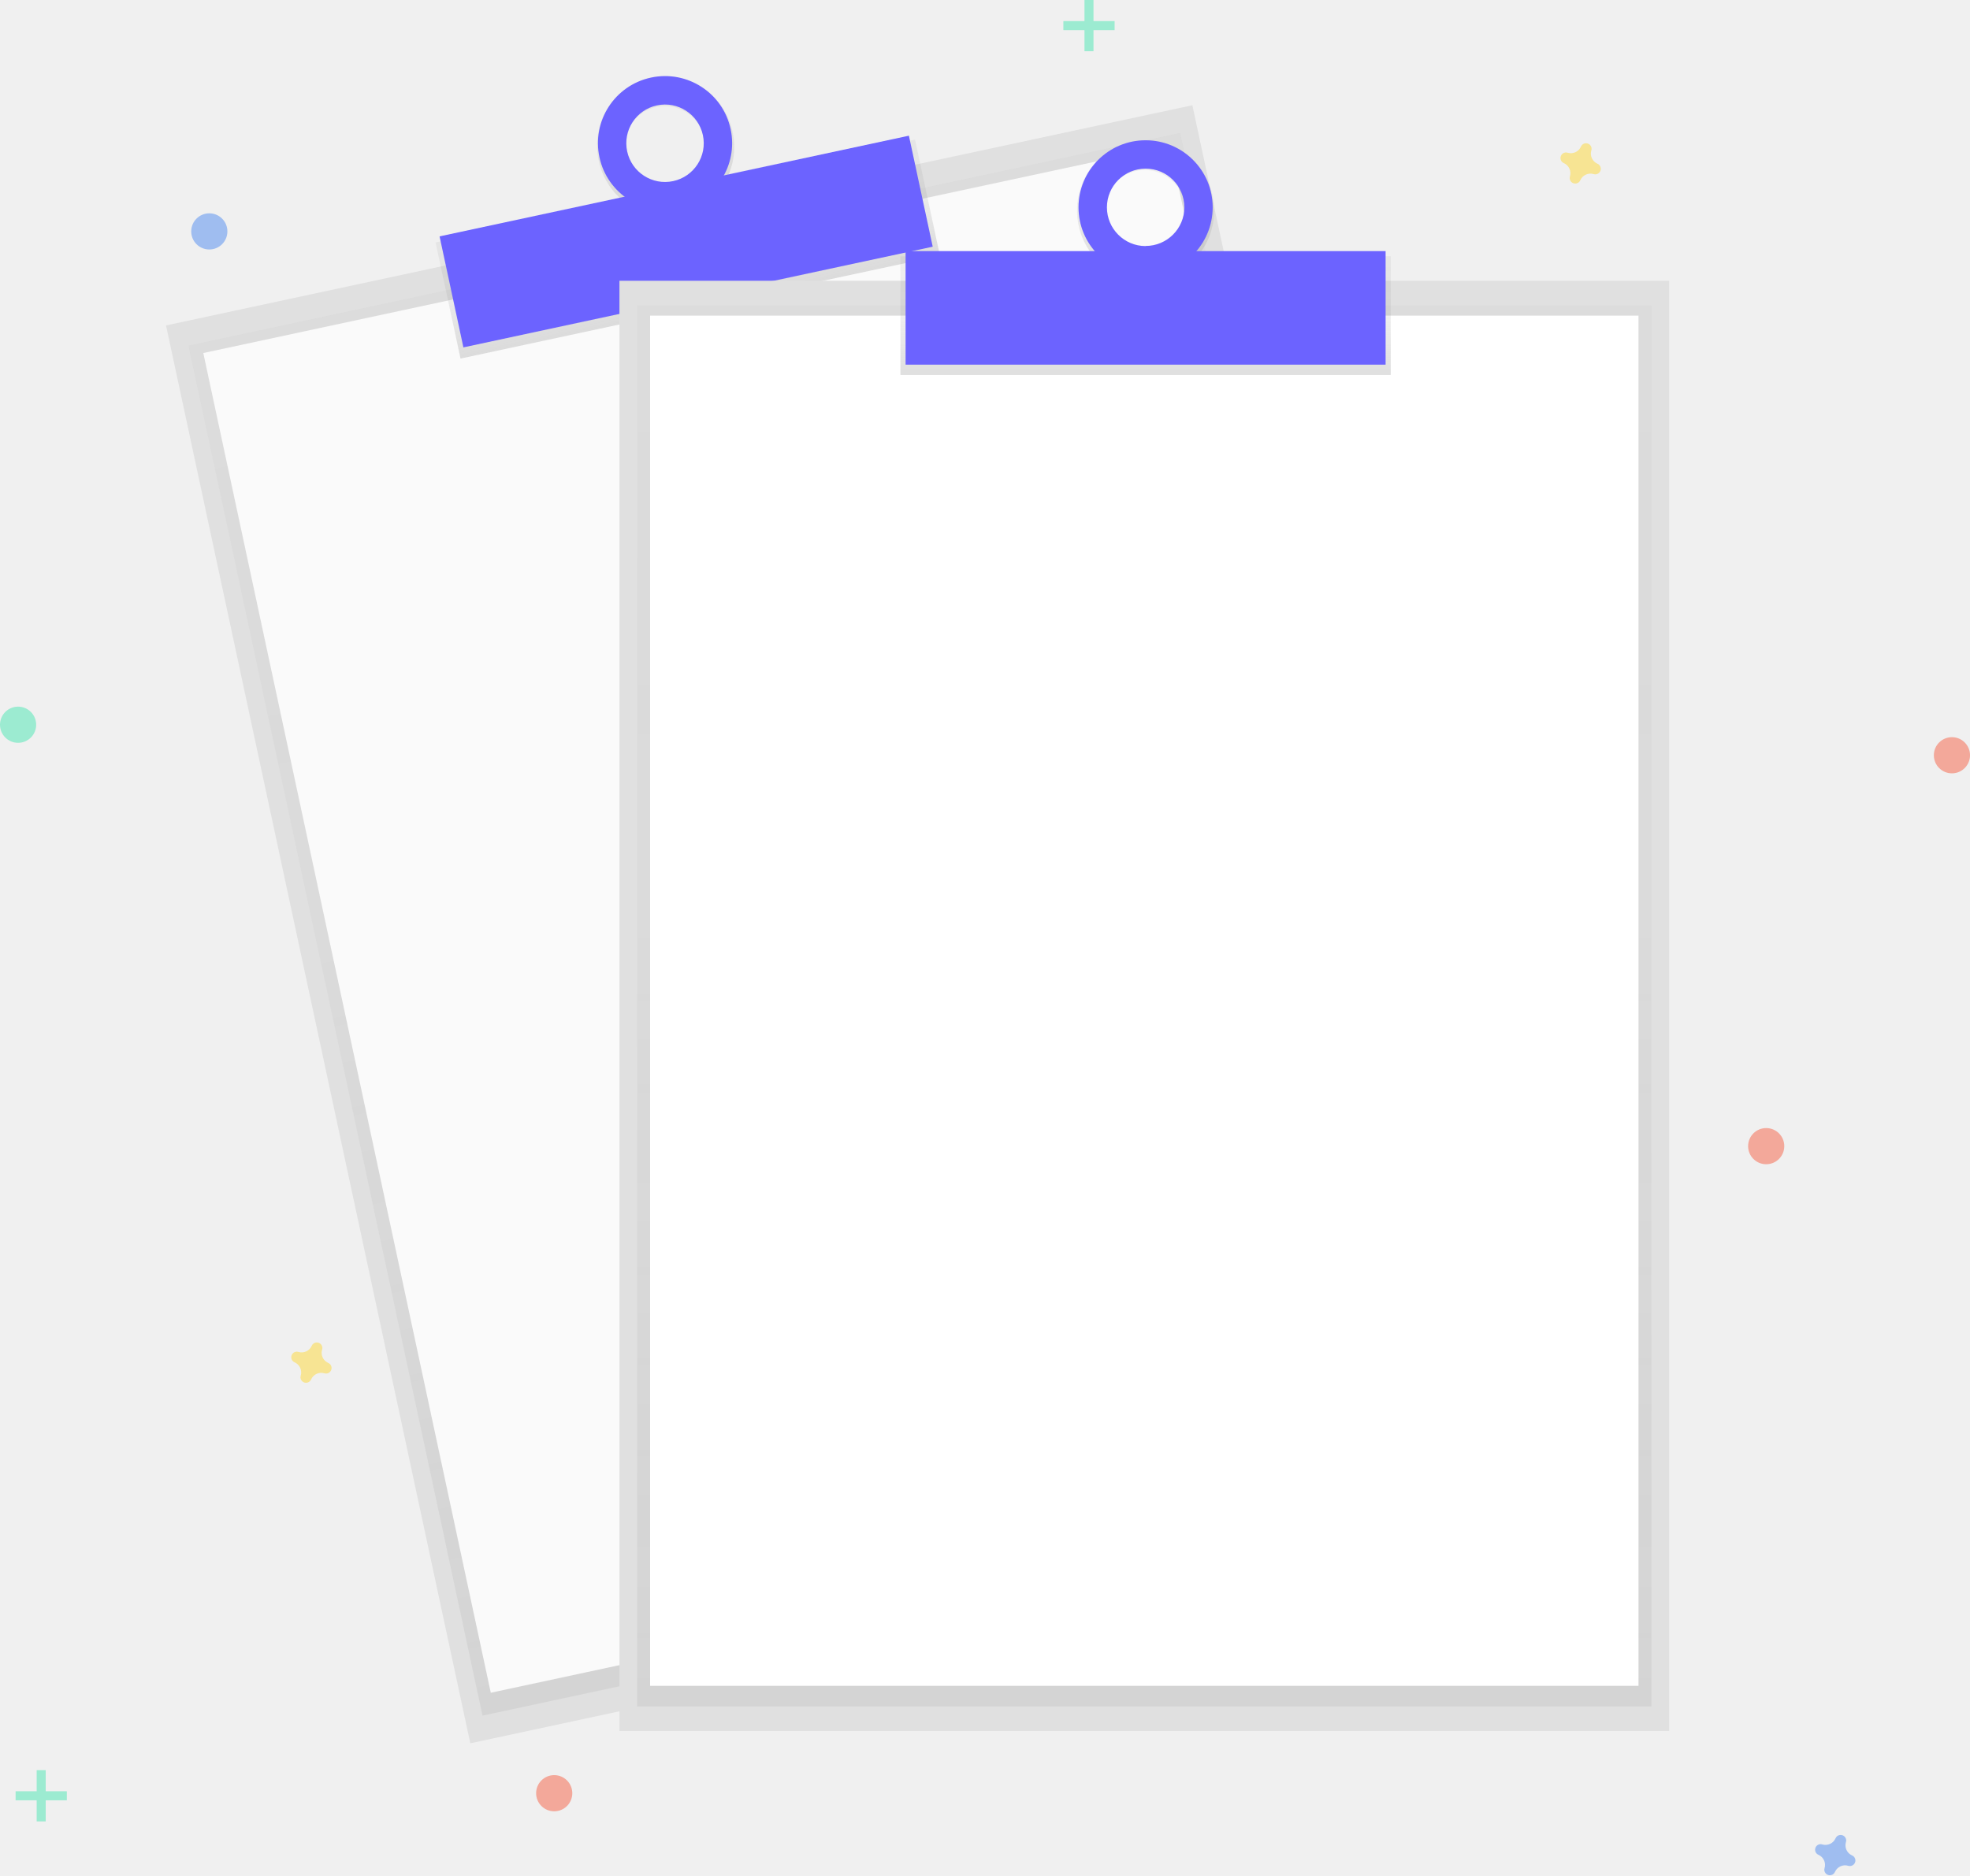
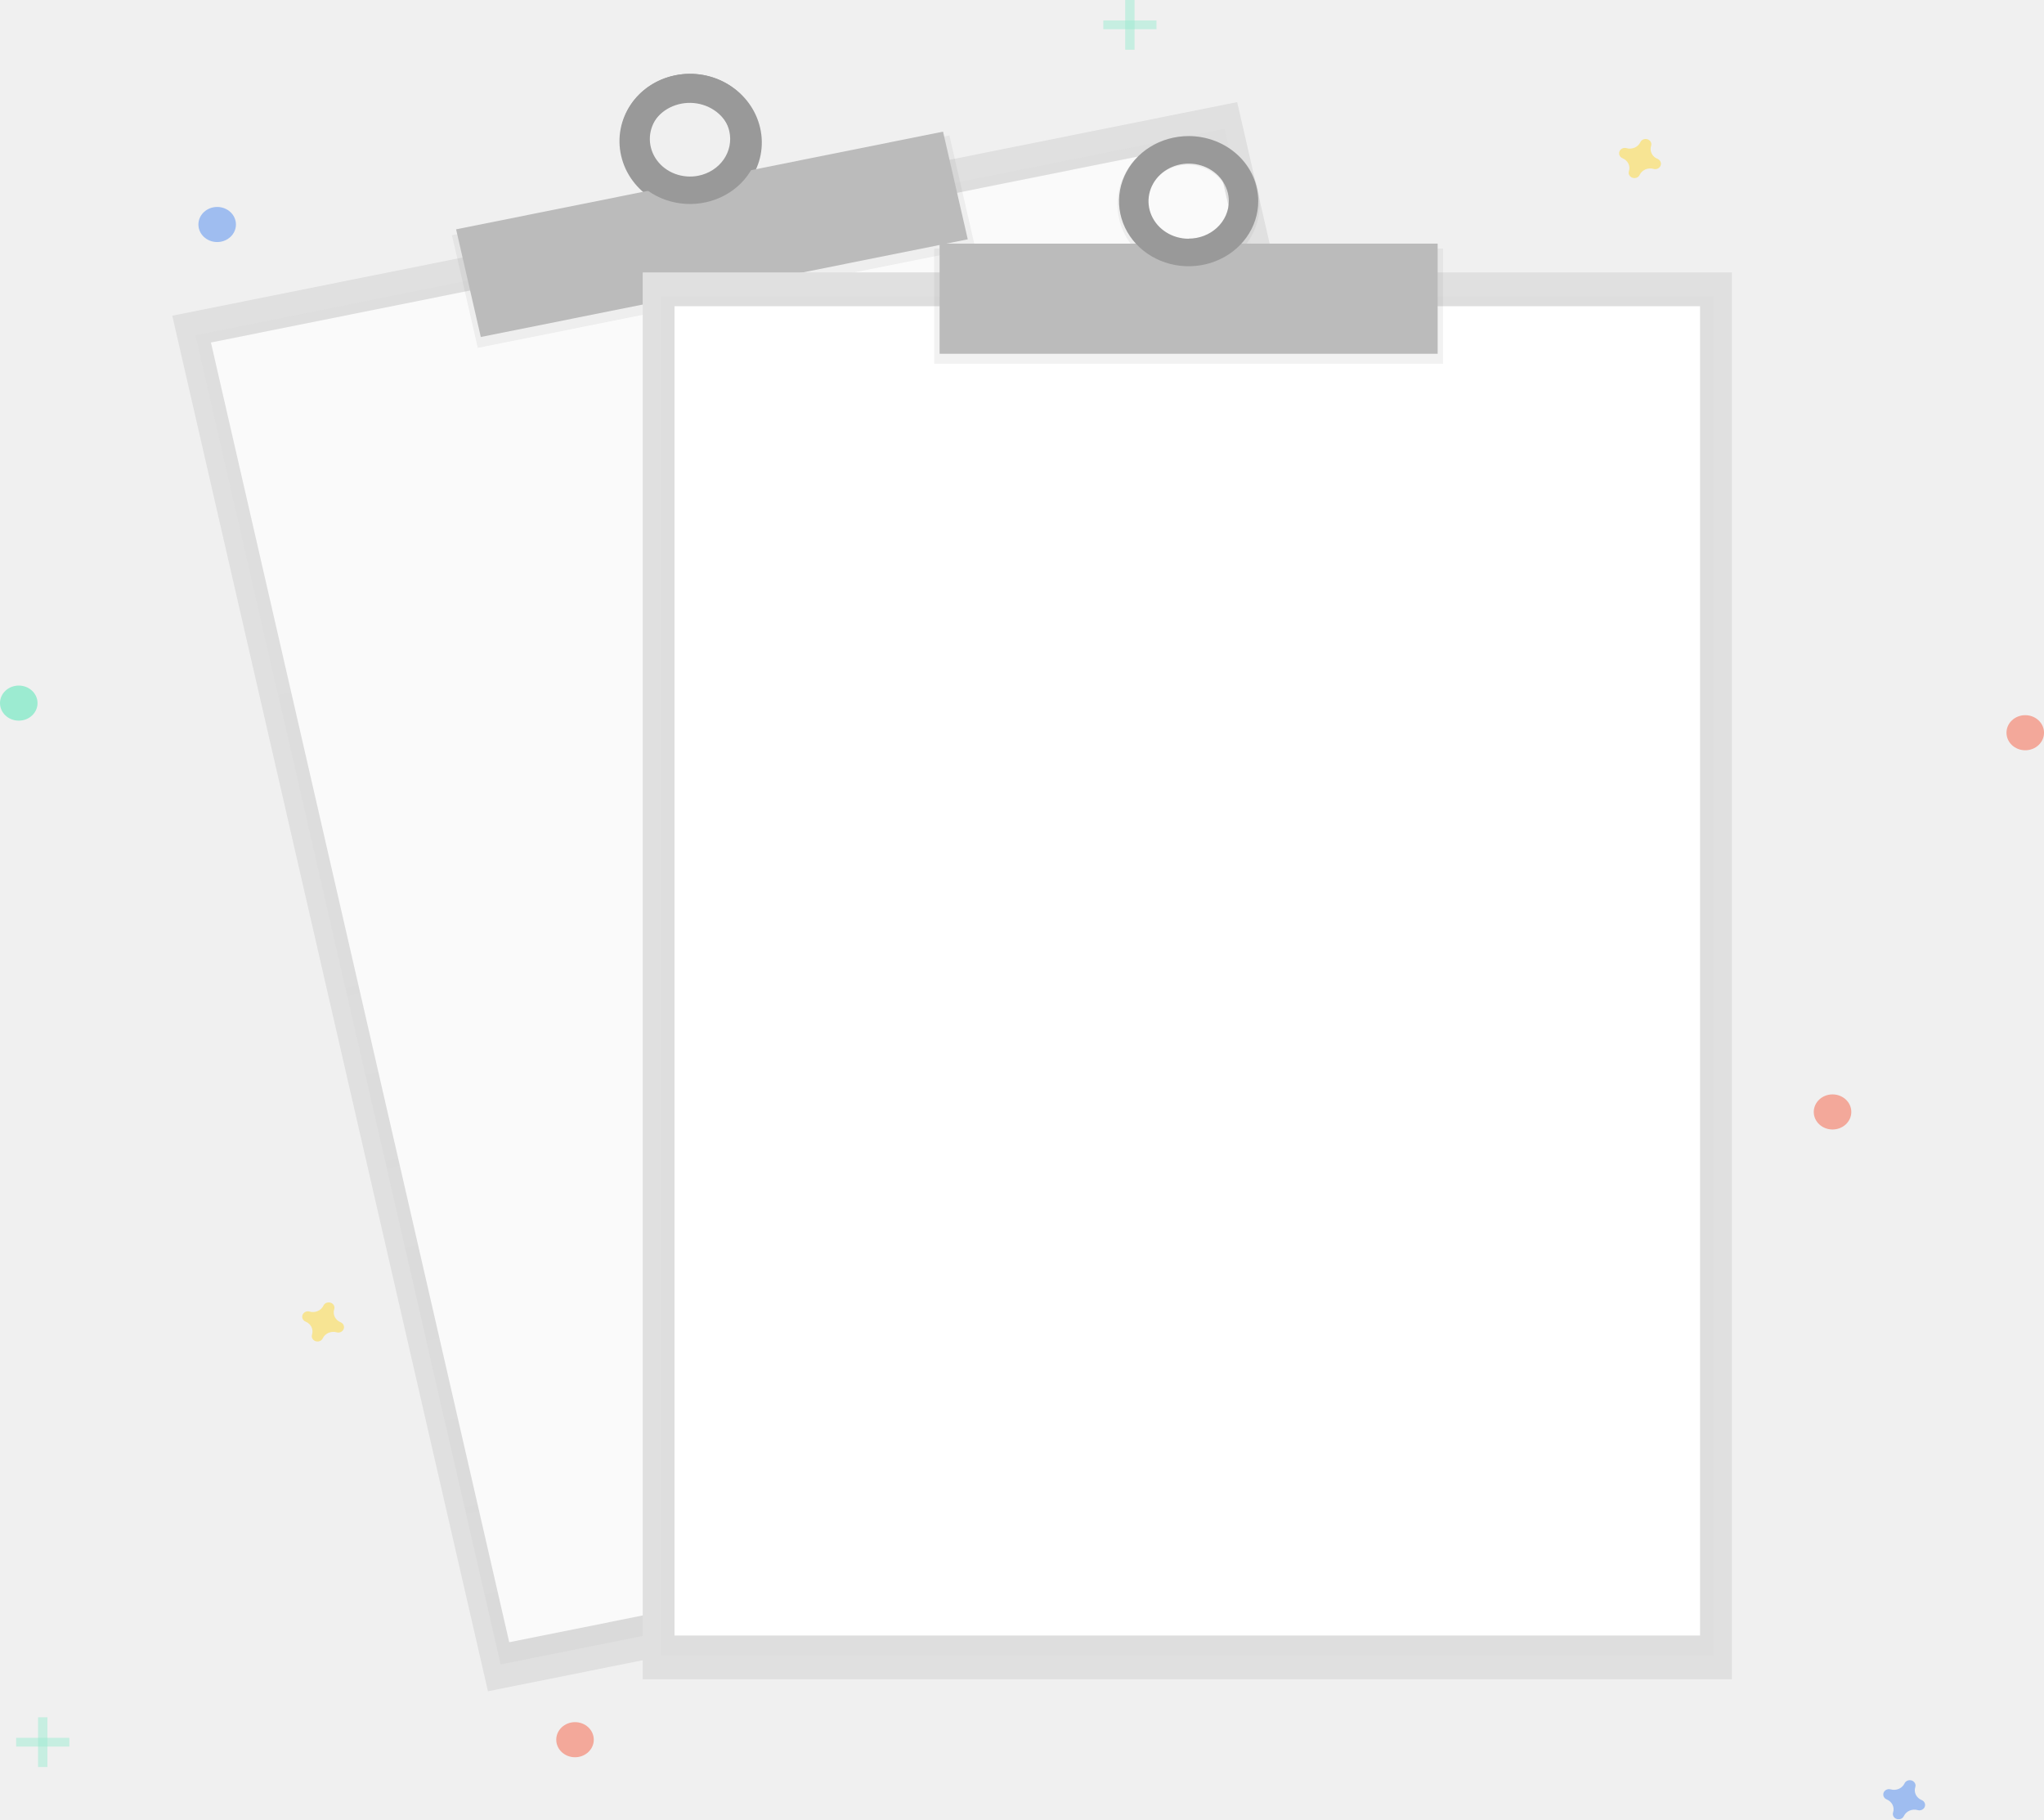
- <svg xmlns="http://www.w3.org/2000/svg" xmlns:xlink="http://www.w3.org/1999/xlink" id="f20e0c25-d928-42cc-98d1-13cc230663ea" data-name="Layer 1" width="820.16" height="780.81" viewBox="0 0 820.16 780.81">
+ <svg xmlns="http://www.w3.org/2000/svg" width="191" height="170" viewBox="0 0 191 170" fill="none">
+   <g clip-path="url(#clip0)">
+     <path d="M115.606 9.538L16.097 29.499L45.597 158.039L145.106 138.078L115.606 9.538Z" fill="#E0E0E0" />
+     <g opacity="0.5">
+       <path opacity="0.5" d="M114.424 12.049L18.278 31.335L46.781 155.53L142.927 136.243L114.424 12.049Z" fill="url(#paint0_linear)" />
+     </g>
+     <path d="M113.409 13.208L19.711 32.004L47.584 153.455L141.282 134.659L113.409 13.208Z" fill="#FAFAFA" />
+     <path d="M88.716 12.654L42.233 21.978L44.649 32.505L91.131 23.181L88.716 12.654Z" fill="url(#paint1_linear)" />
+     <path d="M63.113 7.035C59.525 7.755 57.254 11.123 58.043 14.557C58.833 17.99 62.38 20.194 65.961 19.473C69.543 18.753 71.821 15.384 71.031 11.951C70.242 8.517 66.702 6.314 63.113 7.035ZM65.365 16.854C64.607 17.023 63.812 16.977 63.081 16.722C62.351 16.467 61.718 16.015 61.263 15.422C60.809 14.83 60.554 14.124 60.53 13.396C60.506 12.667 60.715 11.948 61.129 11.331C61.544 10.714 62.146 10.226 62.858 9.929C63.571 9.633 64.361 9.542 65.129 9.667C65.897 9.792 66.608 10.129 67.171 10.633C67.734 11.138 68.124 11.787 68.29 12.499C68.405 12.965 68.421 13.447 68.336 13.918C68.251 14.389 68.067 14.84 67.796 15.245C67.524 15.65 67.169 16 66.752 16.276C66.335 16.552 65.864 16.749 65.365 16.854Z" fill="#999999" />
+     <path d="M88.122 12.301L42.619 21.429L44.928 31.491L90.432 22.363L88.122 12.301Z" fill="#BBBBBB" />
+     <path d="M63.113 7.035C61.855 7.287 60.706 7.882 59.81 8.746C58.914 9.609 58.312 10.701 58.08 11.884C57.848 13.067 57.997 14.287 58.507 15.392C59.017 16.496 59.866 17.433 60.946 18.087C62.026 18.74 63.289 19.079 64.576 19.061C65.862 19.043 67.114 18.668 68.172 17.985C69.231 17.302 70.05 16.341 70.524 15.223C70.999 14.105 71.108 12.881 70.838 11.705C70.659 10.924 70.317 10.184 69.832 9.526C69.346 8.869 68.728 8.308 68.01 7.874C67.293 7.44 66.491 7.143 65.651 6.999C64.811 6.855 63.948 6.867 63.113 7.035V7.035ZM65.265 16.419C64.539 16.564 63.783 16.505 63.093 16.249C62.403 15.993 61.809 15.552 61.388 14.98C60.966 14.409 60.735 13.733 60.724 13.039C60.713 12.345 60.922 11.664 61.325 11.081C61.729 10.498 62.308 10.04 62.989 9.765C63.671 9.49 64.425 9.41 65.155 9.535C65.885 9.66 66.559 9.985 67.092 10.469C67.625 10.952 67.993 11.572 68.148 12.251C68.357 13.161 68.17 14.112 67.63 14.893C67.089 15.675 66.238 16.223 65.265 16.419V16.419Z" fill="#999999" />
+     <path d="M161.832 25.454H60.058V156.919H161.832V25.454Z" fill="#E0E0E0" />
+     <g opacity="0.5">
+       <path opacity="0.5" d="M160.113 27.677H61.779V154.698H160.113V27.677Z" fill="url(#paint2_linear)" />
+     </g>
+     <path d="M158.86 28.613H63.029V152.828H158.86V28.613Z" fill="white" />
+     <path d="M134.841 23.227H87.3V33.993H134.841V23.227Z" fill="url(#paint3_linear)" />
+     <path d="M111.07 12.717C107.4 12.717 104.424 15.565 104.424 19.079C104.424 22.593 107.4 25.441 111.07 25.441C114.741 25.441 117.717 22.593 117.717 19.079C117.717 15.565 114.741 12.717 111.07 12.717ZM111.07 22.75C110.29 22.767 109.522 22.567 108.864 22.174C108.206 21.781 107.689 21.214 107.377 20.545C107.066 19.876 106.975 19.136 107.115 18.418C107.256 17.7 107.623 17.038 108.168 16.516C108.713 15.994 109.412 15.635 110.176 15.486C110.94 15.338 111.735 15.405 112.458 15.68C113.18 15.955 113.799 16.425 114.235 17.031C114.671 17.636 114.903 18.349 114.904 19.079C114.911 20.038 114.512 20.961 113.794 21.645C113.075 22.33 112.096 22.721 111.07 22.732V22.75Z" fill="url(#paint4_linear)" />
+     <path d="M134.34 22.765H87.801V33.057H134.34V22.765Z" fill="#BBBBBB" />
+     <path d="M111.07 12.717C109.784 12.717 108.526 13.074 107.457 13.742C106.387 14.41 105.553 15.36 105.061 16.471C104.569 17.582 104.44 18.805 104.691 19.985C104.942 21.164 105.562 22.248 106.471 23.098C107.381 23.948 108.54 24.528 109.801 24.762C111.063 24.997 112.371 24.877 113.56 24.416C114.748 23.956 115.764 23.177 116.479 22.177C117.193 21.177 117.575 20.001 117.575 18.798C117.575 17.185 116.89 15.639 115.67 14.498C114.45 13.358 112.795 12.717 111.07 12.717ZM111.07 22.308C110.329 22.307 109.604 22.101 108.987 21.715C108.371 21.329 107.89 20.781 107.606 20.14C107.323 19.499 107.248 18.794 107.393 18.114C107.538 17.434 107.895 16.809 108.419 16.318C108.943 15.827 109.611 15.493 110.339 15.357C111.066 15.221 111.82 15.289 112.506 15.554C113.192 15.818 113.779 16.267 114.192 16.842C114.606 17.418 114.827 18.096 114.829 18.79C114.829 19.251 114.731 19.707 114.542 20.133C114.353 20.559 114.076 20.946 113.727 21.271C113.378 21.597 112.964 21.855 112.508 22.031C112.052 22.207 111.564 22.298 111.07 22.297V22.308Z" fill="#999999" />
+     <g opacity="0.5">
+       <path opacity="0.5" d="M4.432 160.472H3.556V165.116H4.432V160.472Z" fill="#47E6B1" />
+       <path opacity="0.5" d="M6.479 163.205V162.386H1.511V163.205H6.479Z" fill="#47E6B1" />
+     </g>
+     <g opacity="0.5">
+       <path opacity="0.5" d="M106.019 0H105.144V4.644H106.019V0Z" fill="#47E6B1" />
+       <path opacity="0.5" d="M108.066 2.73V1.912L103.099 1.912V2.73L108.066 2.73Z" fill="#47E6B1" />
+     </g>
+     <path opacity="0.5" d="M179.57 168.204C179.329 168.105 179.134 167.928 179.024 167.704C178.913 167.48 178.895 167.227 178.972 166.991C178.984 166.955 178.992 166.918 178.995 166.88V166.88C179.002 166.772 178.972 166.665 178.908 166.575C178.845 166.484 178.752 166.415 178.644 166.378C178.536 166.341 178.417 166.337 178.306 166.367C178.196 166.398 178.098 166.461 178.028 166.547V166.547C178.004 166.577 177.984 166.61 177.968 166.645C177.863 166.871 177.673 167.052 177.433 167.156C177.194 167.259 176.923 167.276 176.671 167.204C176.632 167.193 176.592 167.186 176.552 167.183V167.183C176.437 167.176 176.322 167.205 176.225 167.264C176.129 167.323 176.055 167.409 176.015 167.511C175.975 167.612 175.971 167.723 176.004 167.826C176.036 167.93 176.104 168.021 176.196 168.086V168.086C176.228 168.109 176.263 168.128 176.301 168.143C176.542 168.241 176.736 168.419 176.847 168.643C176.957 168.866 176.976 169.12 176.899 169.356C176.887 169.392 176.879 169.429 176.876 169.467V169.467C176.869 169.574 176.899 169.681 176.962 169.772C177.026 169.862 177.118 169.931 177.227 169.969C177.335 170.006 177.453 170.01 177.564 169.979C177.675 169.949 177.773 169.886 177.842 169.8V169.8C177.866 169.769 177.887 169.736 177.903 169.702C178.008 169.476 178.198 169.294 178.437 169.191C178.676 169.088 178.948 169.07 179.2 169.142C179.238 169.154 179.278 169.161 179.319 169.164C179.434 169.17 179.548 169.142 179.645 169.083C179.742 169.024 179.816 168.937 179.856 168.836C179.896 168.735 179.9 168.624 179.867 168.52C179.835 168.417 179.767 168.325 179.675 168.26V168.26C179.643 168.238 179.607 168.219 179.57 168.204V168.204Z" fill="#4D8AF0" />
+     <path opacity="0.5" d="M31.828 123.558C31.586 123.459 31.392 123.281 31.282 123.058C31.171 122.834 31.153 122.58 31.229 122.345C31.242 122.309 31.25 122.272 31.253 122.234V122.234C31.26 122.126 31.229 122.019 31.166 121.928C31.103 121.838 31.01 121.769 30.902 121.732C30.793 121.694 30.675 121.691 30.564 121.721C30.453 121.751 30.356 121.814 30.286 121.901V121.901C30.262 121.931 30.242 121.964 30.226 121.999C30.121 122.224 29.93 122.406 29.691 122.509C29.452 122.613 29.18 122.63 28.929 122.558C28.89 122.547 28.85 122.539 28.81 122.536V122.536C28.694 122.53 28.58 122.558 28.483 122.617C28.387 122.677 28.313 122.763 28.273 122.865C28.233 122.966 28.229 123.077 28.261 123.18C28.294 123.284 28.361 123.375 28.453 123.44V123.44C28.486 123.463 28.521 123.482 28.558 123.497C28.8 123.595 28.994 123.773 29.105 123.996C29.215 124.22 29.233 124.474 29.157 124.709C29.144 124.745 29.137 124.783 29.134 124.82C29.127 124.928 29.157 125.035 29.22 125.126C29.283 125.216 29.376 125.285 29.484 125.323C29.593 125.36 29.711 125.364 29.822 125.333C29.933 125.303 30.03 125.24 30.1 125.153V125.153C30.124 125.123 30.145 125.09 30.16 125.056C30.266 124.83 30.456 124.648 30.695 124.545C30.934 124.442 31.206 124.424 31.458 124.496C31.496 124.508 31.536 124.515 31.576 124.518C31.692 124.524 31.806 124.496 31.903 124.437C32 124.378 32.074 124.291 32.114 124.19C32.154 124.088 32.157 123.978 32.125 123.874C32.092 123.77 32.025 123.679 31.933 123.614V123.614C31.9 123.592 31.865 123.573 31.828 123.558Z" fill="#FDD835" />
+     <path opacity="0.5" d="M154.885 14.844C154.643 14.746 154.449 14.568 154.338 14.345C154.228 14.121 154.21 13.867 154.286 13.632C154.299 13.596 154.306 13.558 154.31 13.521C154.317 13.413 154.286 13.306 154.223 13.215C154.16 13.125 154.067 13.056 153.959 13.018C153.85 12.981 153.732 12.977 153.621 13.008C153.51 13.038 153.413 13.101 153.343 13.188V13.188C153.319 13.218 153.299 13.251 153.283 13.286C153.177 13.511 152.987 13.693 152.748 13.796C152.509 13.899 152.237 13.917 151.985 13.845C151.947 13.833 151.907 13.826 151.867 13.823V13.823C151.751 13.817 151.637 13.845 151.54 13.904C151.443 13.963 151.369 14.05 151.33 14.151C151.29 14.253 151.286 14.363 151.318 14.467C151.351 14.571 151.418 14.662 151.51 14.727V14.727C151.543 14.749 151.578 14.768 151.615 14.783C151.857 14.882 152.051 15.06 152.161 15.283C152.272 15.507 152.29 15.761 152.214 15.996C152.201 16.032 152.193 16.069 152.19 16.107V16.107C152.183 16.215 152.214 16.322 152.277 16.413C152.34 16.503 152.433 16.572 152.541 16.609C152.65 16.647 152.768 16.65 152.879 16.62C152.99 16.59 153.087 16.526 153.157 16.44V16.44C153.181 16.41 153.201 16.377 153.217 16.342C153.322 16.116 153.513 15.935 153.752 15.832C153.991 15.728 154.262 15.711 154.514 15.783C154.553 15.794 154.593 15.802 154.633 15.805C154.749 15.811 154.863 15.783 154.96 15.723C155.057 15.665 155.13 15.578 155.17 15.476C155.21 15.375 155.214 15.264 155.182 15.161C155.149 15.057 155.082 14.966 154.99 14.901V14.901C154.957 14.878 154.922 14.859 154.885 14.844V14.844Z" fill="#FDD835" />
+     <path opacity="0.5" d="M189.249 70.107C190.217 70.107 191.002 69.373 191.002 68.467C191.002 67.562 190.217 66.828 189.249 66.828C188.28 66.828 187.495 67.562 187.495 68.467C187.495 69.373 188.28 70.107 189.249 70.107Z" fill="#F55F44" />
+     <path opacity="0.5" d="M53.733 164.202C54.701 164.202 55.486 163.468 55.486 162.563C55.486 161.657 54.701 160.923 53.733 160.923C52.764 160.923 51.979 161.657 51.979 162.563C51.979 163.468 52.764 164.202 53.733 164.202Z" fill="#F55F44" />
+     <path opacity="0.5" d="M171.24 105.543C172.209 105.543 172.994 104.809 172.994 103.904C172.994 102.998 172.209 102.264 171.24 102.264C170.272 102.264 169.486 102.998 169.486 103.904C169.486 104.809 170.272 105.543 171.24 105.543Z" fill="#F55F44" />
+     <path opacity="0.5" d="M20.293 22.617C21.262 22.617 22.047 21.883 22.047 20.978C22.047 20.072 21.262 19.338 20.293 19.338C19.325 19.338 18.54 20.072 18.54 20.978C18.54 21.883 19.325 22.617 20.293 22.617Z" fill="#4D8AF0" />
+     <path opacity="0.5" d="M1.754 67.339C2.722 67.339 3.507 66.605 3.507 65.7C3.507 64.795 2.722 64.061 1.754 64.061C0.785 64.061 0 64.795 0 65.7C0 66.605 0.785 67.339 1.754 67.339Z" fill="#47E6B1" />
+   </g>
  <defs>
-     <linearGradient id="07332201-7176-49c2-9908-6dc4a39c4716" x1="539.63" y1="734.6" x2="539.63" y2="151.19" gradientTransform="translate(-3.62 1.57)" gradientUnits="userSpaceOnUse">
-       <stop offset="0" stop-color="gray" stop-opacity="0.25" />
-       <stop offset="0.54" stop-color="gray" stop-opacity="0.12" />
-       <stop offset="1" stop-color="gray" stop-opacity="0.1" />
+     <linearGradient id="paint0_linear" x1="94.853" y1="145.887" x2="69.801" y2="21" gradientUnits="userSpaceOnUse">
+       <stop stop-color="#808080" stop-opacity="0.25" />
+       <stop offset="0.54" stop-color="#808080" stop-opacity="0.12" />
+       <stop offset="1" stop-color="#808080" stop-opacity="0.1" />
    </linearGradient>
-     <linearGradient id="0ee1ab3f-7ba2-4205-9d4a-9606ad702253" x1="540.17" y1="180.2" x2="540.17" y2="130.75" gradientTransform="translate(-63.92 7.85)" xlink:href="#07332201-7176-49c2-9908-6dc4a39c4716" />
-     <linearGradient id="abca9755-bed1-4a97-b027-7f02ee3ffa09" x1="540.17" y1="140.86" x2="540.17" y2="82.43" gradientTransform="translate(-84.51 124.6) rotate(-12.11)" xlink:href="#07332201-7176-49c2-9908-6dc4a39c4716" />
-     <linearGradient id="2632d424-e666-4ee4-9508-a494957e14ab" x1="476.4" y1="710.53" x2="476.4" y2="127.12" gradientTransform="matrix(1, 0, 0, 1, 0, 0)" xlink:href="#07332201-7176-49c2-9908-6dc4a39c4716" />
-     <linearGradient id="97571ef7-1c83-4e06-b701-c2e47e77dca3" x1="476.94" y1="156.13" x2="476.94" y2="106.68" gradientTransform="matrix(1, 0, 0, 1, 0, 0)" xlink:href="#07332201-7176-49c2-9908-6dc4a39c4716" />
-     <linearGradient id="7d32e13e-a0c7-49c4-af0e-066a2f8cb76e" x1="666.86" y1="176.39" x2="666.86" y2="117.95" gradientTransform="matrix(1, 0, 0, 1, 0, 0)" xlink:href="#07332201-7176-49c2-9908-6dc4a39c4716" />
+     <linearGradient id="paint1_linear" x1="25571.8" y1="-3113.19" x2="25466.8" y2="-3636.65" gradientUnits="userSpaceOnUse">
+       <stop stop-color="#808080" stop-opacity="0.25" />
+       <stop offset="0.54" stop-color="#808080" stop-opacity="0.12" />
+       <stop offset="1" stop-color="#808080" stop-opacity="0.1" />
+     </linearGradient>
+     <linearGradient id="paint2_linear" x1="46908.2" y1="90280.3" x2="46908.2" y2="16174.7" gradientUnits="userSpaceOnUse">
+       <stop stop-color="#808080" stop-opacity="0.25" />
+       <stop offset="0.54" stop-color="#808080" stop-opacity="0.12" />
+       <stop offset="1" stop-color="#808080" stop-opacity="0.1" />
+     </linearGradient>
+     <linearGradient id="paint3_linear" x1="22761.2" y1="1704.18" x2="22761.2" y2="1171.79" gradientUnits="userSpaceOnUse">
+       <stop stop-color="#808080" stop-opacity="0.25" />
+       <stop offset="0.54" stop-color="#808080" stop-opacity="0.12" />
+       <stop offset="1" stop-color="#808080" stop-opacity="0.1" />
+     </linearGradient>
+     <linearGradient id="paint4_linear" x1="8968.9" y1="2257.05" x2="8968.9" y2="1513.48" gradientUnits="userSpaceOnUse">
+       <stop stop-color="#808080" stop-opacity="0.25" />
+       <stop offset="0.54" stop-color="#808080" stop-opacity="0.12" />
+       <stop offset="1" stop-color="#808080" stop-opacity="0.1" />
+     </linearGradient>
+     <clipPath id="clip0">
+       <rect width="191" height="170" fill="white" />
+     </clipPath>
  </defs>
-   <rect x="317.5" y="142.55" width="437.02" height="603.82" transform="translate(-271.22 62.72) rotate(-12.11)" fill="#e0e0e0" />
-   <g opacity="0.5">
-     <rect x="324.89" y="152.76" width="422.25" height="583.41" transform="translate(-271.22 62.72) rotate(-12.11)" fill="url(#07332201-7176-49c2-9908-6dc4a39c4716)" />
-   </g>
-   <rect x="329.81" y="157.1" width="411.5" height="570.52" transform="translate(-270.79 62.58) rotate(-12.11)" fill="#fafafa" />
-   <rect x="374.18" y="138.6" width="204.14" height="49.45" transform="translate(-213.58 43.93) rotate(-12.11)" fill="url(#0ee1ab3f-7ba2-4205-9d4a-9606ad702253)" />
-   <path d="M460.93,91.9c-15.41,3.31-25.16,18.78-21.77,34.55s18.62,25.89,34,22.58,25.16-18.78,21.77-34.55S476.34,88.59,460.93,91.9ZM470.6,137A16.86,16.86,0,1,1,483.16,117,16.66,16.66,0,0,1,470.6,137Z" transform="translate(-189.92 -59.59)" fill="url(#abca9755-bed1-4a97-b027-7f02ee3ffa09)" />
-   <rect x="375.66" y="136.55" width="199.84" height="47.27" transform="translate(-212.94 43.72) rotate(-12.11)" fill="#6c63ff" />
-   <path d="M460.93,91.9a27.93,27.93,0,1,0,33.17,21.45A27.93,27.93,0,0,0,460.93,91.9ZM470.17,135a16.12,16.12,0,1,1,12.38-19.14A16.12,16.12,0,0,1,470.17,135Z" transform="translate(-189.92 -59.59)" fill="#6c63ff" />
-   <rect x="257.89" y="116.91" width="437.02" height="603.82" fill="#e0e0e0" />
-   <g opacity="0.5">
-     <rect x="265.28" y="127.12" width="422.25" height="583.41" fill="url(#2632d424-e666-4ee4-9508-a494957e14ab)" />
-   </g>
-   <rect x="270.65" y="131.42" width="411.5" height="570.52" fill="#fff" />
-   <rect x="374.87" y="106.68" width="204.14" height="49.45" fill="url(#97571ef7-1c83-4e06-b701-c2e47e77dca3)" />
-   <path d="M666.86,118c-15.76,0-28.54,13.08-28.54,29.22s12.78,29.22,28.54,29.22,28.54-13.08,28.54-29.22S682.62,118,666.86,118Zm0,46.08a16.86,16.86,0,1,1,16.46-16.86A16.66,16.66,0,0,1,666.86,164Z" transform="translate(-189.92 -59.59)" fill="url(#7d32e13e-a0c7-49c4-af0e-066a2f8cb76e)" />
-   <rect x="377.02" y="104.56" width="199.84" height="47.27" fill="#6c63ff" />
-   <path d="M666.86,118a27.93,27.93,0,1,0,27.93,27.93A27.93,27.93,0,0,0,666.86,118Zm0,44.05A16.12,16.12,0,1,1,683,145.89,16.12,16.12,0,0,1,666.86,162Z" transform="translate(-189.92 -59.59)" fill="#6c63ff" />
-   <g opacity="0.5">
-     <rect x="15.27" y="737.05" width="3.76" height="21.33" fill="#47e6b1" />
-     <rect x="205.19" y="796.65" width="3.76" height="21.33" transform="translate(824.47 540.65) rotate(90)" fill="#47e6b1" />
-   </g>
-   <g opacity="0.5">
-     <rect x="451.49" width="3.76" height="21.33" fill="#47e6b1" />
-     <rect x="641.4" y="59.59" width="3.76" height="21.33" transform="translate(523.63 -632.62) rotate(90)" fill="#47e6b1" />
-   </g>
-   <path d="M961,832.15a4.61,4.61,0,0,1-2.57-5.57,2.22,2.22,0,0,0,.1-.51h0a2.31,2.31,0,0,0-4.15-1.53h0a2.22,2.22,0,0,0-.26.45,4.61,4.61,0,0,1-5.57,2.57,2.22,2.22,0,0,0-.51-.1h0a2.31,2.31,0,0,0-1.53,4.15h0a2.22,2.22,0,0,0,.45.26,4.61,4.61,0,0,1,2.57,5.57,2.22,2.22,0,0,0-.1.51h0a2.31,2.31,0,0,0,4.15,1.53h0a2.22,2.22,0,0,0,.26-.45,4.61,4.61,0,0,1,5.57-2.57,2.22,2.22,0,0,0,.51.1h0a2.31,2.31,0,0,0,1.53-4.15h0A2.22,2.22,0,0,0,961,832.15Z" transform="translate(-189.92 -59.59)" fill="#4d8af0" opacity="0.5" />
-   <path d="M326.59,627.09a4.61,4.61,0,0,1-2.57-5.57,2.22,2.22,0,0,0,.1-.51h0a2.31,2.31,0,0,0-4.15-1.53h0a2.22,2.22,0,0,0-.26.45,4.61,4.61,0,0,1-5.57,2.57,2.22,2.22,0,0,0-.51-.1h0a2.31,2.31,0,0,0-1.53,4.15h0a2.22,2.22,0,0,0,.45.26,4.61,4.61,0,0,1,2.57,5.57,2.22,2.22,0,0,0-.1.51h0a2.31,2.31,0,0,0,4.15,1.53h0a2.22,2.22,0,0,0,.26-.45A4.61,4.61,0,0,1,325,631.4a2.22,2.22,0,0,0,.51.1h0a2.31,2.31,0,0,0,1.53-4.15h0A2.22,2.22,0,0,0,326.59,627.09Z" transform="translate(-189.92 -59.59)" fill="#fdd835" opacity="0.5" />
-   <path d="M855,127.77a4.61,4.61,0,0,1-2.57-5.57,2.22,2.22,0,0,0,.1-.51h0a2.31,2.31,0,0,0-4.15-1.53h0a2.22,2.22,0,0,0-.26.45,4.61,4.61,0,0,1-5.57,2.57,2.22,2.22,0,0,0-.51-.1h0a2.31,2.31,0,0,0-1.53,4.15h0a2.22,2.22,0,0,0,.45.26,4.61,4.61,0,0,1,2.57,5.57,2.22,2.22,0,0,0-.1.51h0a2.31,2.31,0,0,0,4.15,1.53h0a2.22,2.22,0,0,0,.26-.45,4.61,4.61,0,0,1,5.57-2.57,2.22,2.22,0,0,0,.51.1h0a2.31,2.31,0,0,0,1.53-4.15h0A2.22,2.22,0,0,0,855,127.77Z" transform="translate(-189.92 -59.59)" fill="#fdd835" opacity="0.5" />
-   <circle cx="812.64" cy="314.47" r="7.53" fill="#f55f44" opacity="0.5" />
-   <circle cx="230.73" cy="746.65" r="7.53" fill="#f55f44" opacity="0.5" />
-   <circle cx="735.31" cy="477.23" r="7.53" fill="#f55f44" opacity="0.5" />
-   <circle cx="87.14" cy="96.35" r="7.53" fill="#4d8af0" opacity="0.5" />
-   <circle cx="7.53" cy="301.76" r="7.53" fill="#47e6b1" opacity="0.5" />
</svg>
